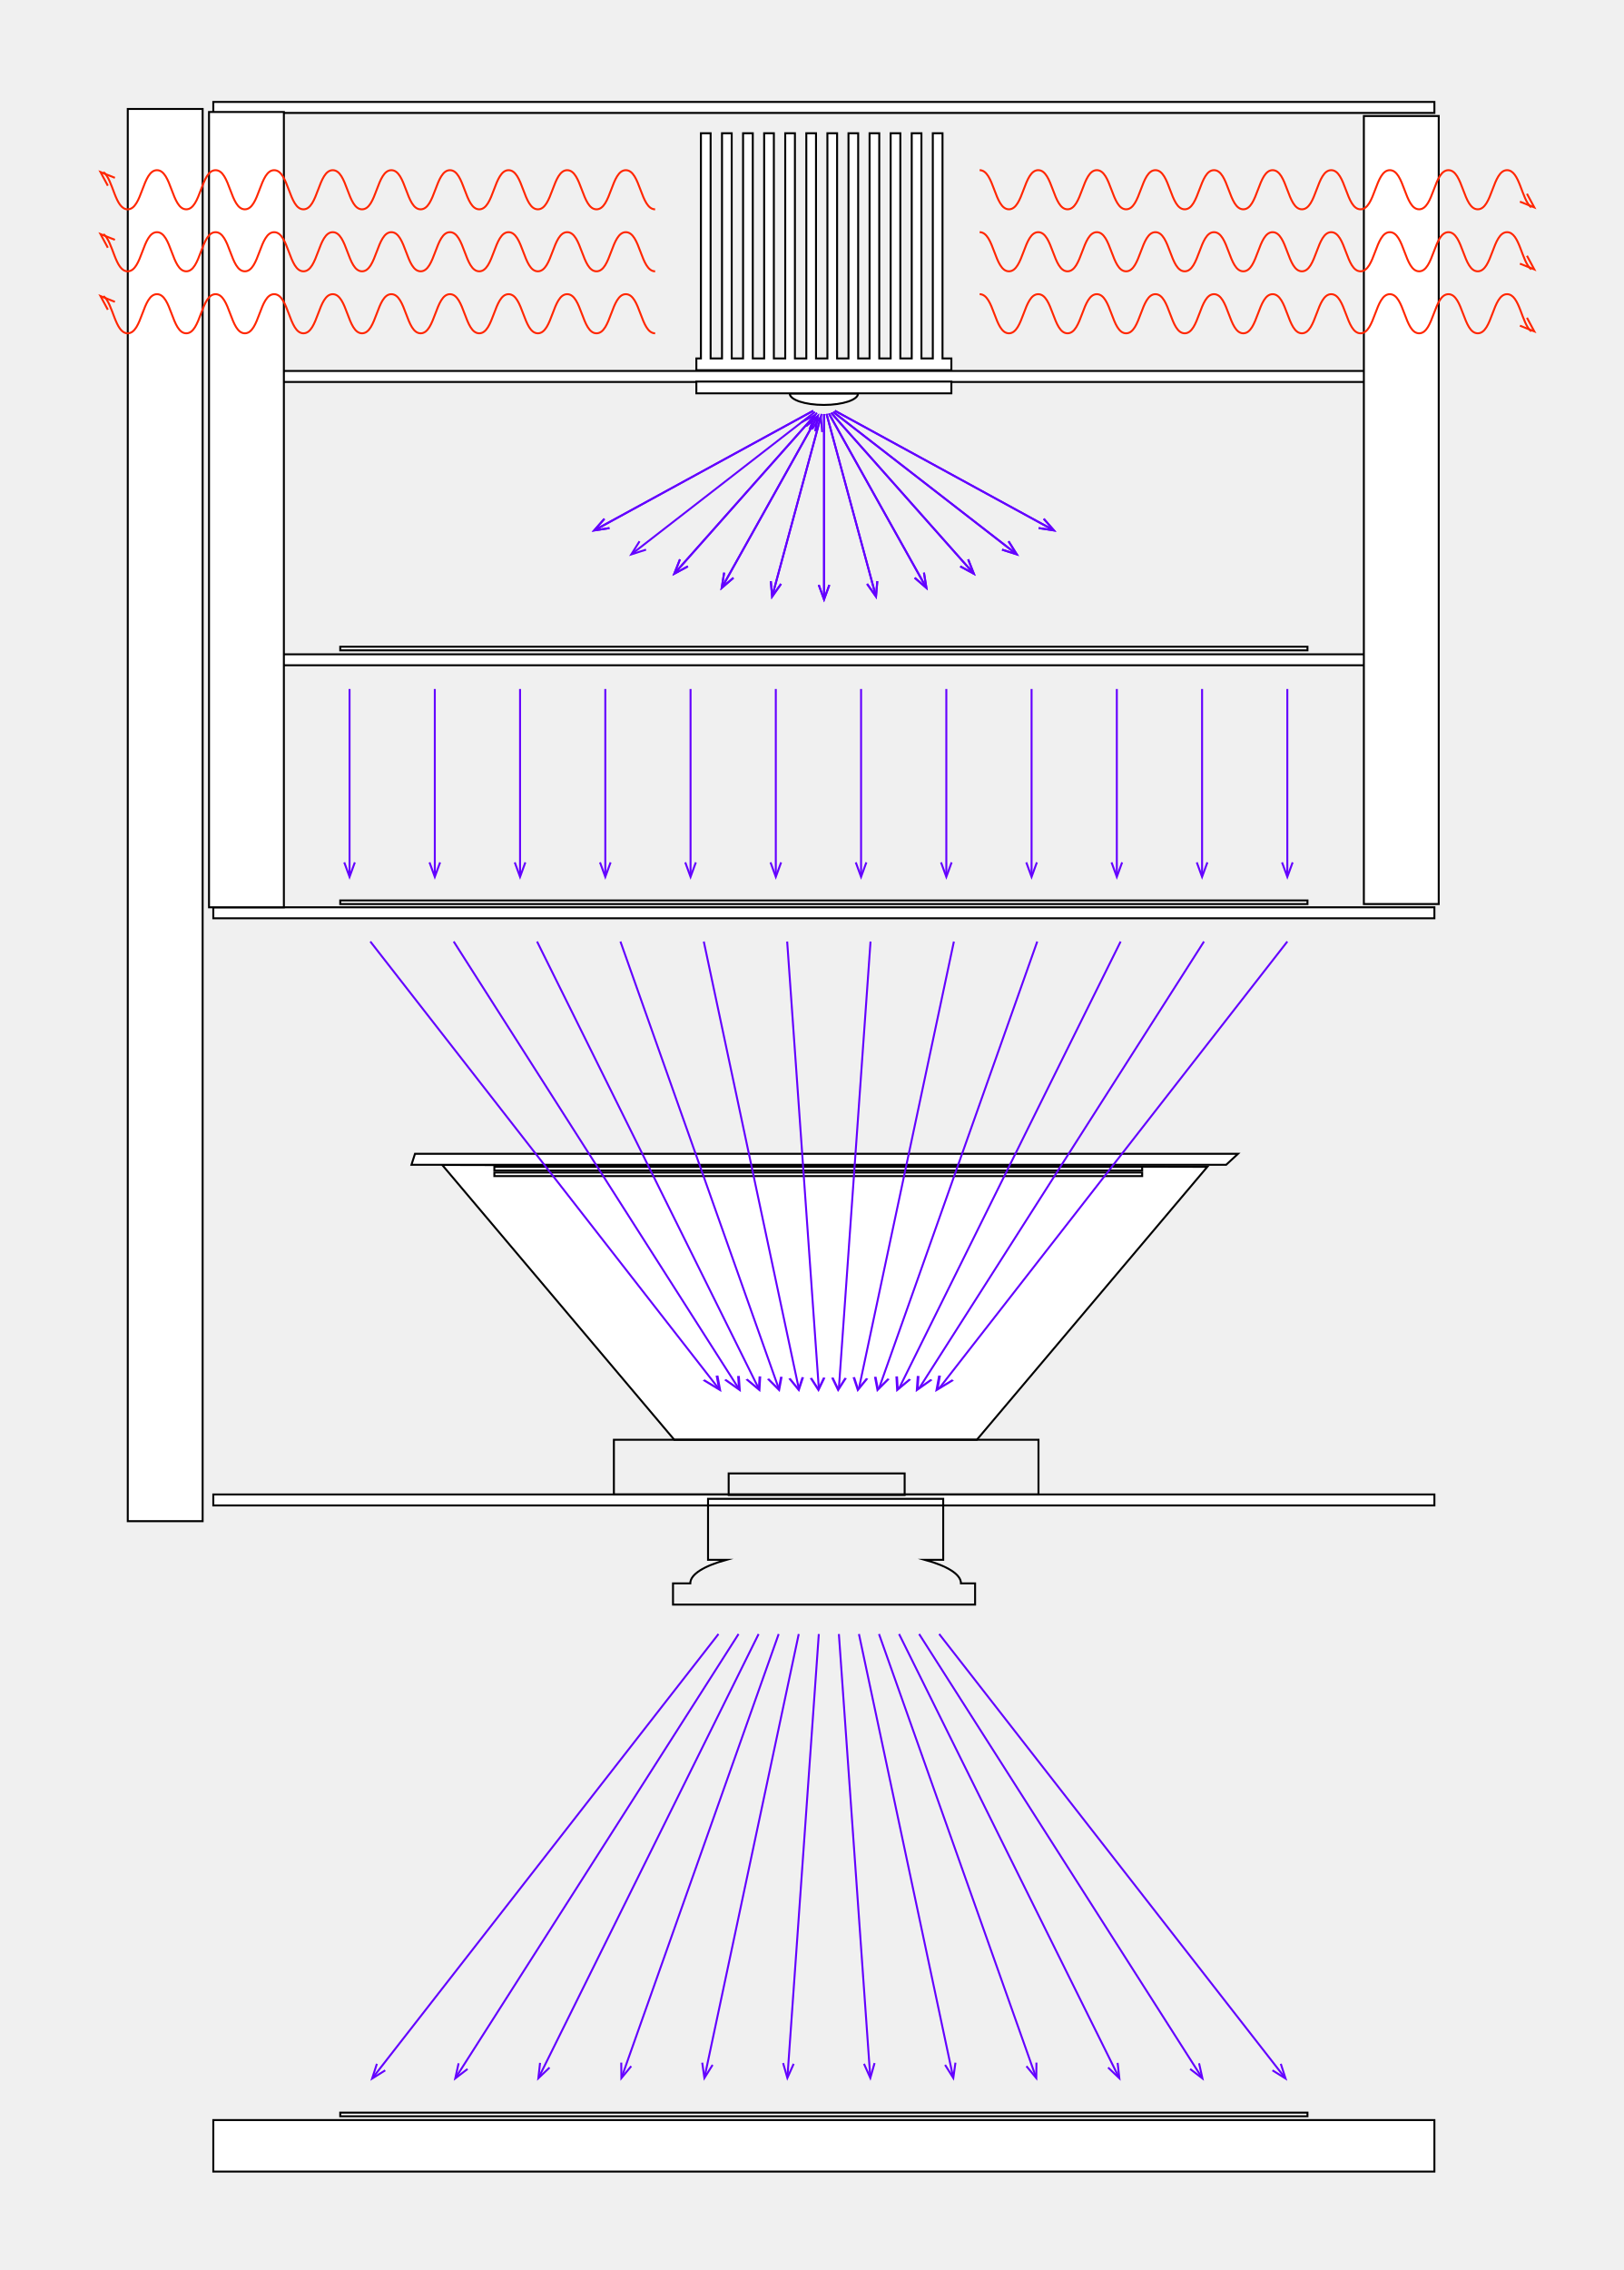
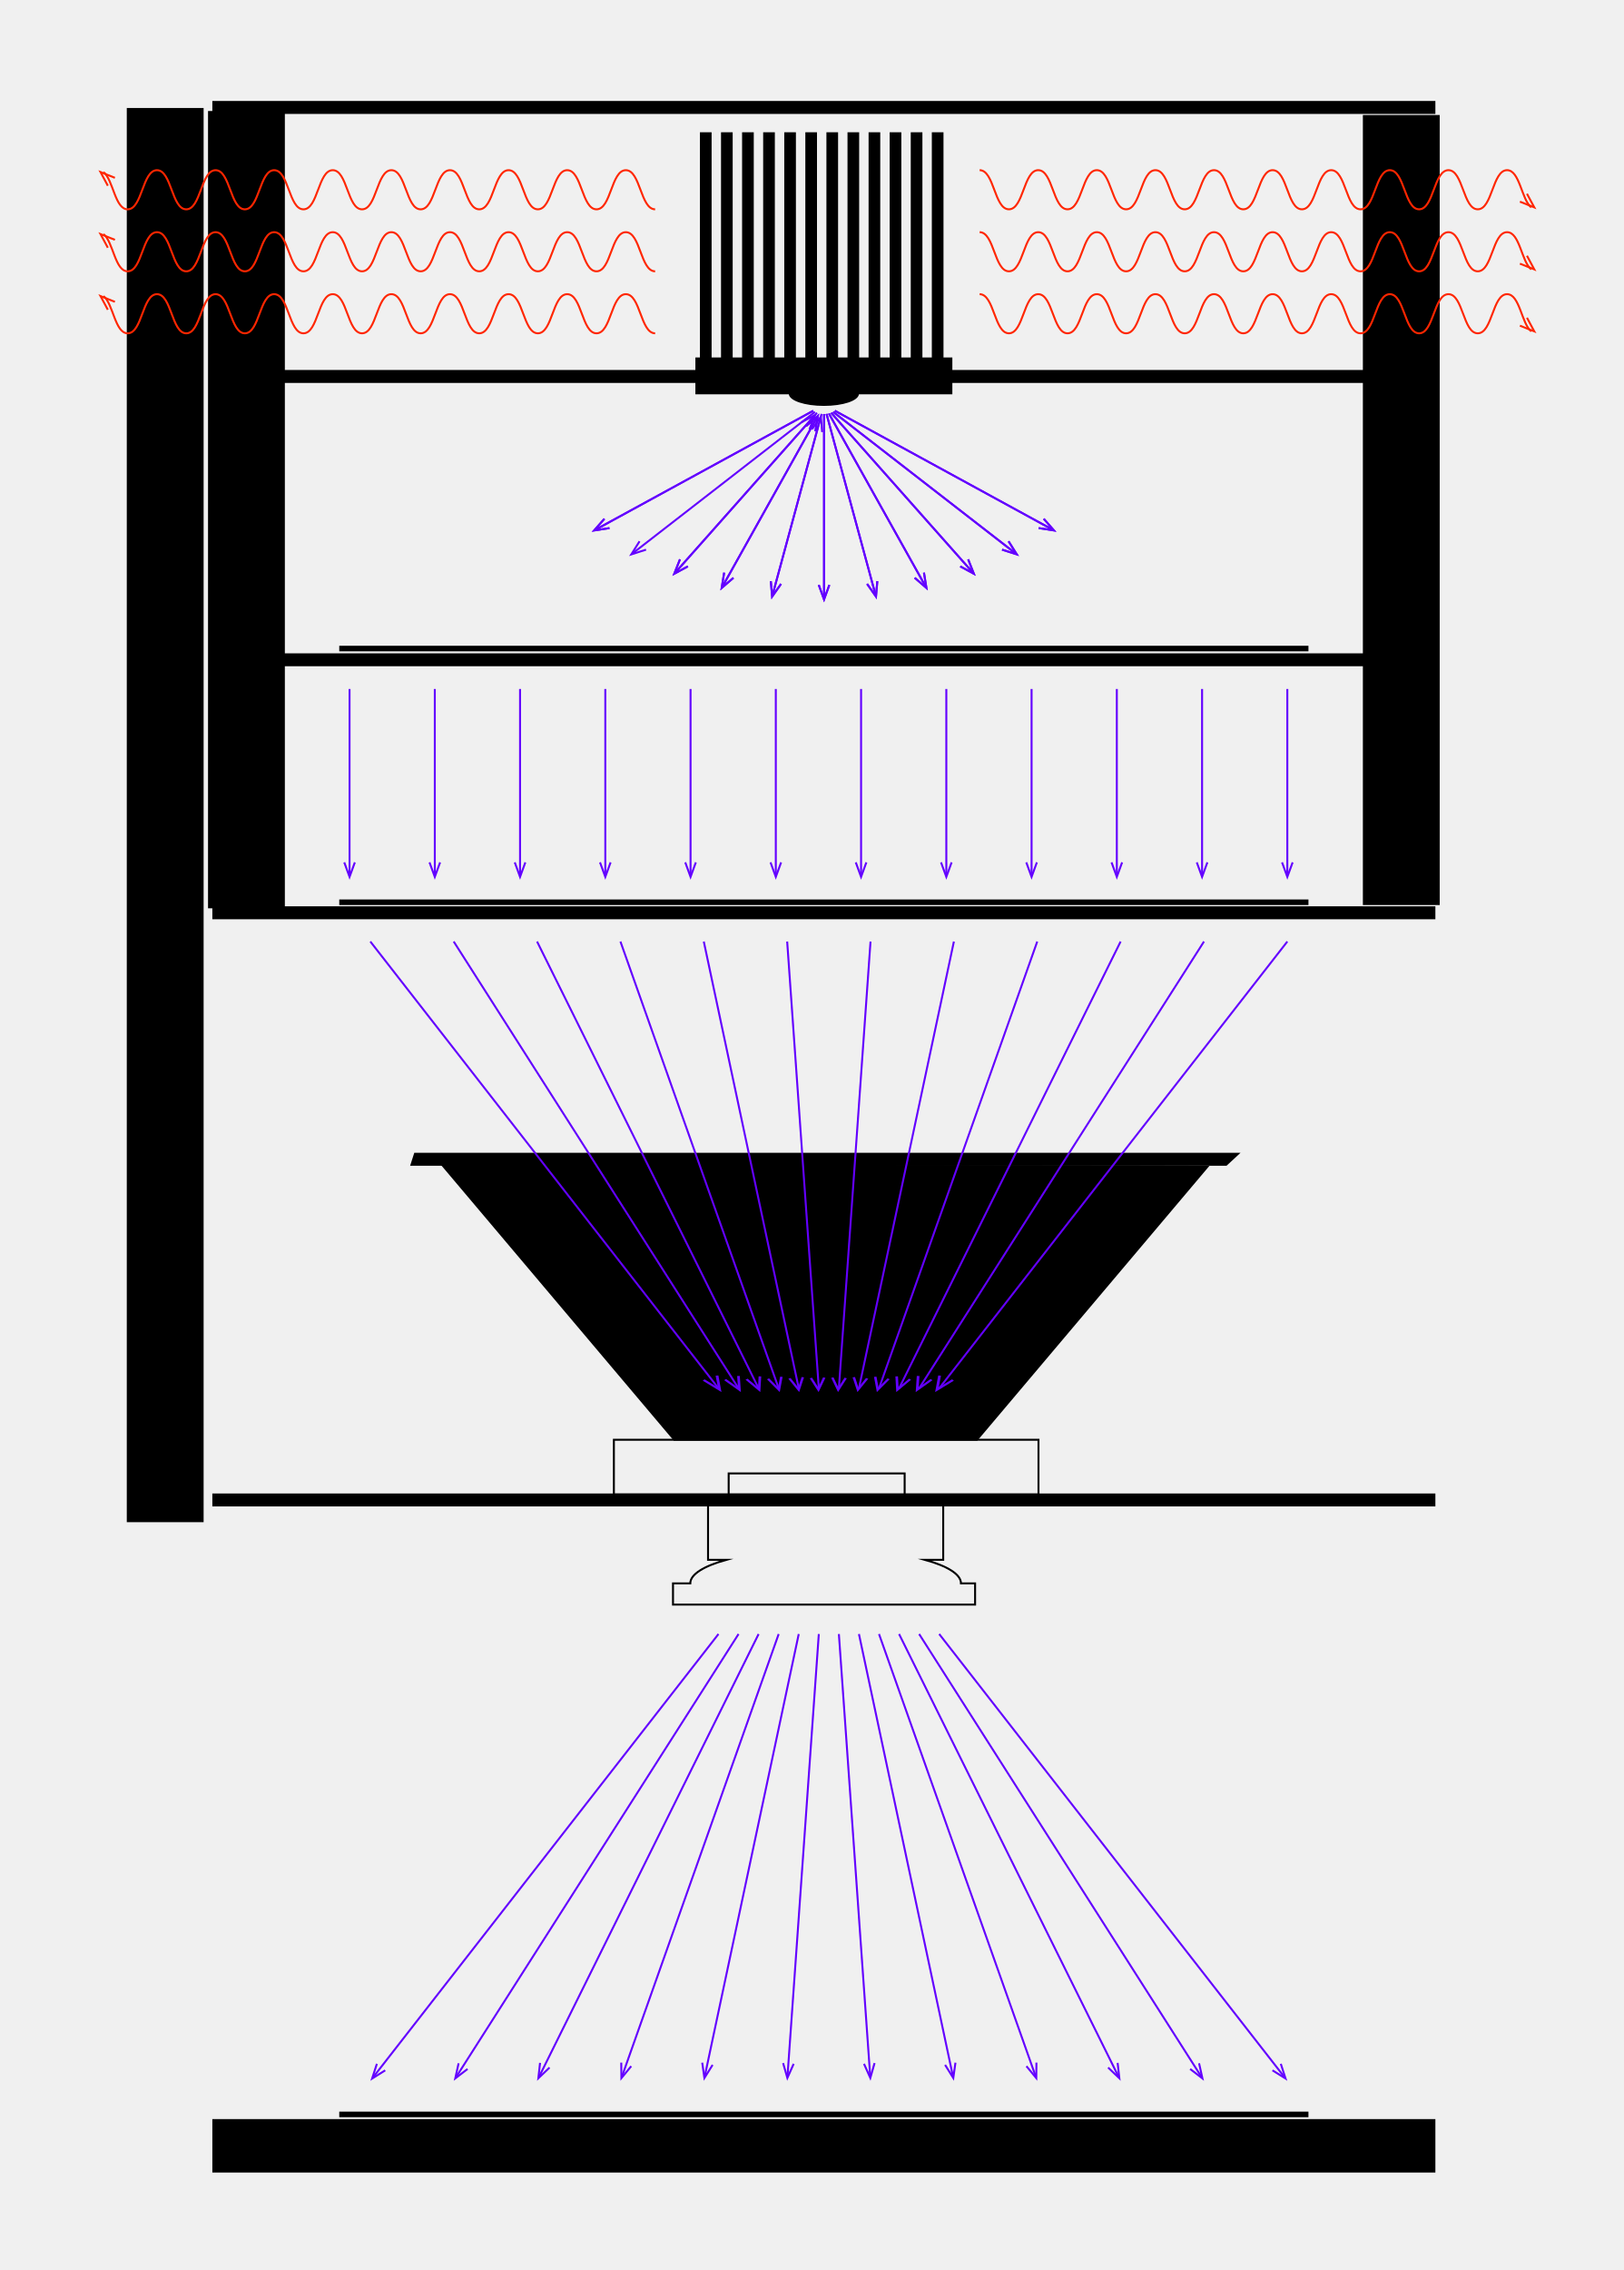
<svg xmlns="http://www.w3.org/2000/svg" id="Layer_2" viewBox="0 0 830 1160.39">
  <defs>
-     <style>.cls-1{fill:#fff;}.cls-1,.cls-2{stroke:#000;}.cls-1,.cls-2,.cls-3,.cls-4{stroke-miterlimit:10;}.cls-2,.cls-3,.cls-4{fill:none;}.cls-3{stroke:#ff2600;}.cls-4{stroke:#6300ff;}.cls-5{fill:#6300ff;}.cls-5,.cls-6{stroke-width:0px;}.cls-6{fill:#ff2600;}</style>
+     <style>background:#fff;.cls-1{fill:#fff;}.cls-1,.cls-2{stroke:#000;}.cls-1,.cls-2,.cls-3,.cls-4{stroke-miterlimit:10;}.cls-2,.cls-3,.cls-4{fill:none;}.cls-3{stroke:#ff2600;}.cls-4{stroke:#6300ff;}.cls-5{fill:#6300ff;}.cls-5,.cls-6{stroke-width:0px;}.cls-6{fill:#ff2600;}</style>
  </defs>
  <line class="cls-1" x1="617.32" y1="596.47" x2="226.11" y2="595.5" />
  <polygon class="cls-1" points="499.48 735.98 617.32 596.47 226.11 595.5 344.77 735.98 499.48 735.98" />
  <rect class="cls-1" x="109.08" y="189.63" width="624.36" height="5.62" transform="translate(842.51 384.88) rotate(180)" />
  <rect class="cls-1" x="109.08" y="52.11" width="624.36" height="5.62" transform="translate(842.51 109.84) rotate(180)" />
  <rect class="cls-1" x="109.08" y="334.46" width="624.36" height="5.62" transform="translate(842.51 674.54) rotate(180)" />
  <rect class="cls-1" x="173.98" y="330.6" width="494.56" height="1.84" transform="translate(842.51 663.04) rotate(180)" />
  <rect class="cls-1" x="173.98" y="460.3" width="494.56" height="1.84" transform="translate(842.51 922.43) rotate(180)" />
  <rect class="cls-1" x="173.98" y="1079.95" width="494.56" height="1.84" transform="translate(842.51 2161.74) rotate(180)" />
  <rect class="cls-1" x="252.76" y="596.47" width="331.24" height="1.84" transform="translate(836.77 1194.79) rotate(180)" />
  <rect class="cls-1" x="252.76" y="599.37" width="331.24" height="1.84" transform="translate(836.77 1200.58) rotate(180)" />
  <rect class="cls-1" x="109.08" y="463.81" width="624.36" height="5.62" transform="translate(842.51 933.23) rotate(180)" />
  <rect class="cls-1" x="109.08" y="763.93" width="624.36" height="5.62" transform="translate(842.51 1533.49) rotate(180)" />
  <polygon class="cls-1" points="212.19 589.8 633.02 589.8 626.95 595.42 210.39 595.42 212.19 589.8" />
  <rect class="cls-1" x="109.08" y="1083.73" width="624.36" height="26.34" transform="translate(842.51 2193.81) rotate(180)" />
  <path class="cls-1" d="m438.74,201.15c0,3.23-7.83,5.84-17.48,5.84s-17.48-2.62-17.48-5.84h34.96Z" />
  <rect class="cls-1" x="356.06" y="195.07" width="130.39" height="6" transform="translate(842.51 396.14) rotate(180)" />
  <polygon class="cls-1" points="356.06 189.23 486.45 189.23 486.45 183.23 481.92 183.23 481.92 68.11 476.96 68.11 476.96 183.23 471.14 183.23 471.14 68.11 466.18 68.11 466.18 183.23 460.36 183.23 460.36 68.11 455.4 68.11 455.4 183.23 449.58 183.23 449.58 68.11 444.62 68.11 444.62 183.23 438.8 183.23 438.8 68.11 433.84 68.11 433.84 183.23 428.02 183.23 428.02 68.11 423.06 68.11 423.06 183.23 417.24 183.23 417.24 68.11 412.28 68.11 412.28 183.23 406.46 183.23 406.46 68.11 401.5 68.11 401.5 183.23 395.69 183.23 395.69 68.11 390.72 68.11 390.72 183.23 384.91 183.23 384.91 68.11 379.94 68.11 379.94 183.23 374.13 183.23 374.13 68.11 369.17 68.11 369.17 183.23 363.35 183.23 363.35 68.11 358.39 68.11 358.39 183.23 356.06 183.23 356.06 189.23" />
  <rect class="cls-1" x="106.87" y="57.26" width="38.28" height="406.55" transform="translate(252.02 521.06) rotate(180)" />
  <rect class="cls-1" x="65.32" y="55.7" width="38.28" height="721.9" transform="translate(168.93 833.3) rotate(180)" />
  <rect class="cls-1" x="697.36" y="59.31" width="38.28" height="402.83" transform="translate(1433 521.44) rotate(180)" />
  <g id="enlarger_lens">
    <path class="cls-2" d="m498.58,820.24v-10.85h-7.22c0-4.64-6.99-8.87-18.42-12.03h9.34v-31.18h-120.25v31.18h9.34c-11.43,3.16-18.42,7.38-18.42,12.03h-8.83v10.85h154.46Z" />
    <rect class="cls-2" x="372.58" y="753.19" width="89.98" height="11.06" />
  </g>
  <rect class="cls-2" x="313.89" y="735.98" width="217.1" height="27.96" />
  <line class="cls-4" x1="421.35" y1="305.09" x2="421.35" y2="211.64" />
  <polygon class="cls-5" points="424.53 299.18 423.59 298.84 421.35 304.99 419.11 298.84 418.17 299.18 421.35 307.91 424.53 299.18" />
  <line class="cls-4" x1="421.35" y1="305.09" x2="421.35" y2="211.64" />
  <polygon class="cls-5" points="424.53 299.18 423.59 298.84 421.35 304.99 419.11 298.84 418.17 299.18 421.35 307.91 424.53 299.18" />
  <line class="cls-4" x1="447.55" y1="303.65" x2="422.61" y2="211.57" />
  <polygon class="cls-5" points="449.08 297.12 448.08 297.03 447.53 303.56 443.76 298.2 442.94 298.78 448.29 306.38 449.08 297.12" />
  <line class="cls-4" x1="447.55" y1="303.65" x2="422.61" y2="211.57" />
  <polygon class="cls-5" points="449.08 297.12 448.08 297.03 447.53 303.56 443.76 298.2 442.94 298.78 448.29 306.38 449.08 297.12" />
  <line class="cls-4" x1="473.03" y1="299.36" x2="423.82" y2="211.36" />
  <polygon class="cls-5" points="472.92 292.65 471.94 292.81 472.98 299.27 468.03 295 467.37 295.75 474.41 301.83 472.92 292.65" />
  <line class="cls-4" x1="473.03" y1="299.36" x2="423.82" y2="211.36" />
  <polygon class="cls-5" points="472.92 292.65 471.94 292.81 472.98 299.27 468.03 295 467.37 295.75 474.41 301.83 472.92 292.65" />
  <line class="cls-4" x1="497.04" y1="292.27" x2="424.96" y2="211.01" />
  <polygon class="cls-5" points="495.5 285.74 494.57 286.11 496.98 292.2 491.22 289.08 490.74 289.96 498.92 294.39 495.5 285.74" />
  <line class="cls-4" x1="497.04" y1="292.27" x2="424.96" y2="211.01" />
  <polygon class="cls-5" points="495.5 285.74 494.57 286.11 496.98 292.2 491.22 289.08 490.74 289.96 498.92 294.39 495.5 285.74" />
  <line class="cls-4" x1="518.84" y1="282.56" x2="425.99" y2="210.54" />
  <polygon class="cls-5" points="516.12 276.43 515.27 276.96 518.76 282.5 512.52 280.5 512.22 281.45 521.07 284.29 516.12 276.43" />
  <line class="cls-4" x1="518.84" y1="282.56" x2="425.99" y2="210.54" />
  <polygon class="cls-5" points="516.12 276.43 515.27 276.96 518.76 282.5 512.52 280.5 512.22 281.45 521.07 284.29 516.12 276.43" />
  <line class="cls-4" x1="537.71" y1="270.49" x2="426.88" y2="209.97" />
  <polygon class="cls-5" points="534.05 264.87 533.3 265.53 537.63 270.45 531.15 269.46 531 270.45 540.19 271.85 534.05 264.87" />
  <line class="cls-4" x1="537.71" y1="270.49" x2="426.88" y2="209.97" />
  <polygon class="cls-5" points="534.05 264.87 533.3 265.53 537.63 270.45 531.15 269.46 531 270.45 540.19 271.85 534.05 264.87" />
  <line class="cls-4" x1="415.83" y1="209.97" x2="305" y2="270.49" />
  <polygon class="cls-5" points="308.66 264.87 309.41 265.53 305.08 270.45 311.56 269.46 311.71 270.45 302.52 271.85 308.66 264.87" />
  <line class="cls-4" x1="415.83" y1="209.97" x2="305" y2="270.49" />
  <polygon class="cls-5" points="308.66 264.87 309.41 265.53 305.08 270.45 311.56 269.46 311.71 270.45 302.52 271.85 308.66 264.87" />
  <line class="cls-4" x1="416.72" y1="210.54" x2="323.87" y2="282.56" />
  <polygon class="cls-5" points="326.59 276.43 327.44 276.96 323.95 282.5 330.18 280.5 330.49 281.45 321.64 284.29 326.59 276.43" />
  <line class="cls-4" x1="415.87" y1="213.13" x2="345.66" y2="292.27" />
  <polygon class="cls-5" points="409.57 215.44 410.05 216.32 415.81 213.2 413.4 219.29 414.33 219.66 417.75 211.01 409.57 215.44" />
  <polygon class="cls-5" points="347.21 285.74 348.14 286.11 345.73 292.2 351.49 289.08 351.96 289.96 343.79 294.39 347.21 285.74" />
  <line class="cls-4" x1="417.75" y1="211.01" x2="345.66" y2="292.27" />
  <polygon class="cls-5" points="347.21 285.74 348.14 286.11 345.73 292.2 351.49 289.08 351.96 289.96 343.79 294.39 347.21 285.74" />
  <line class="cls-4" x1="417.51" y1="213.82" x2="369.67" y2="299.36" />
  <polygon class="cls-5" points="411.85 217.43 412.5 218.19 417.46 213.91 416.41 220.38 417.4 220.54 418.89 211.36 411.85 217.43" />
  <polygon class="cls-5" points="369.78 292.65 370.77 292.81 369.72 299.27 374.68 295 375.34 295.75 368.3 301.83 369.78 292.65" />
  <line class="cls-4" x1="417.51" y1="213.82" x2="369.67" y2="299.36" />
  <polygon class="cls-5" points="411.85 217.43 412.5 218.19 417.46 213.91 416.41 220.38 417.4 220.54 418.89 211.36 411.85 217.43" />
  <polygon class="cls-5" points="369.78 292.65 370.77 292.81 369.72 299.27 374.68 295 375.34 295.75 368.3 301.83 369.78 292.65" />
  <line class="cls-4" x1="419.36" y1="214.3" x2="395.15" y2="303.65" />
  <polygon class="cls-5" points="414.75 219.17 415.57 219.75 419.34 214.39 419.89 220.92 420.89 220.83 420.1 211.57 414.75 219.17" />
  <polygon class="cls-5" points="393.63 297.12 394.63 297.03 395.18 303.56 398.95 298.2 399.77 298.78 394.42 306.38 393.63 297.12" />
  <line class="cls-4" x1="420.1" y1="211.57" x2="395.15" y2="303.65" />
  <polygon class="cls-5" points="393.63 297.12 394.63 297.03 395.18 303.56 398.95 298.2 399.77 298.78 394.42 306.38 393.63 297.12" />
  <line class="cls-4" x1="658.23" y1="446.9" x2="658.23" y2="352.2" />
  <polygon class="cls-5" points="661.42 440.99 660.47 440.65 658.23 446.8 655.99 440.65 655.06 440.99 658.23 449.73 661.42 440.99" />
  <line class="cls-4" x1="614.64" y1="446.9" x2="614.64" y2="352.2" />
  <polygon class="cls-5" points="617.82 440.99 616.88 440.65 614.64 446.8 612.4 440.65 611.46 440.99 614.64 449.73 617.82 440.99" />
  <line class="cls-4" x1="571.05" y1="446.9" x2="571.05" y2="352.2" />
  <polygon class="cls-5" points="574.23 440.99 573.29 440.65 571.05 446.8 568.81 440.65 567.87 440.99 571.05 449.73 574.23 440.99" />
  <line class="cls-4" x1="527.46" y1="446.9" x2="527.46" y2="352.2" />
  <polygon class="cls-5" points="530.64 440.99 529.7 440.65 527.46 446.8 525.22 440.65 524.28 440.99 527.46 449.73 530.64 440.99" />
  <line class="cls-4" x1="483.87" y1="446.9" x2="483.87" y2="352.2" />
  <polygon class="cls-5" points="487.05 440.99 486.11 440.65 483.87 446.8 481.63 440.65 480.69 440.99 483.87 449.73 487.05 440.99" />
  <line class="cls-4" x1="440.28" y1="446.9" x2="440.28" y2="352.2" />
  <polygon class="cls-5" points="443.46 440.99 442.52 440.65 440.28 446.8 438.04 440.65 437.1 440.99 440.28 449.73 443.46 440.99" />
  <line class="cls-4" x1="396.68" y1="446.9" x2="396.68" y2="352.2" />
  <polygon class="cls-5" points="399.87 440.99 398.93 440.65 396.68 446.8 394.44 440.65 393.51 440.99 396.68 449.73 399.87 440.99" />
  <line class="cls-4" x1="353.09" y1="446.9" x2="353.09" y2="352.2" />
  <polygon class="cls-5" points="356.27 440.99 355.33 440.65 353.09 446.8 350.85 440.65 349.91 440.99 353.09 449.73 356.27 440.99" />
  <line class="cls-4" x1="309.5" y1="446.9" x2="309.5" y2="352.2" />
  <polygon class="cls-5" points="312.68 440.99 311.74 440.65 309.5 446.8 307.26 440.65 306.32 440.99 309.5 449.73 312.68 440.99" />
  <line class="cls-4" x1="265.91" y1="446.9" x2="265.91" y2="352.2" />
  <polygon class="cls-5" points="269.09 440.99 268.15 440.65 265.91 446.8 263.67 440.65 262.73 440.99 265.91 449.73 269.09 440.99" />
  <line class="cls-4" x1="222.32" y1="446.9" x2="222.32" y2="352.2" />
  <polygon class="cls-5" points="225.5 440.99 224.56 440.65 222.32 446.8 220.08 440.65 219.14 440.99 222.32 449.73 225.5 440.99" />
  <line class="cls-4" x1="178.73" y1="446.9" x2="178.73" y2="352.2" />
  <polygon class="cls-5" points="181.91 440.99 180.97 440.65 178.73 446.8 176.49 440.65 175.55 440.99 178.73 449.73 181.91 440.99" />
  <line class="cls-4" x1="480.23" y1="709.7" x2="658.23" y2="481.3" />
  <line class="cls-4" x1="469.97" y1="709.7" x2="615.61" y2="481.3" />
  <line class="cls-4" x1="459.71" y1="709.7" x2="572.99" y2="481.3" />
  <line class="cls-4" x1="449.45" y1="709.7" x2="530.36" y2="481.3" />
  <line class="cls-4" x1="439.19" y1="709.7" x2="487.74" y2="481.3" />
  <line class="cls-4" x1="428.93" y1="709.7" x2="445.11" y2="481.3" />
  <line class="cls-4" x1="418.67" y1="709.7" x2="402.49" y2="481.3" />
  <line class="cls-4" x1="408.41" y1="709.7" x2="359.86" y2="481.3" />
  <line class="cls-4" x1="398.15" y1="709.7" x2="317.24" y2="481.3" />
  <line class="cls-4" x1="387.89" y1="709.7" x2="274.61" y2="481.3" />
  <line class="cls-4" x1="377.63" y1="709.7" x2="231.99" y2="481.3" />
  <line class="cls-4" x1="367.37" y1="709.7" x2="189.36" y2="481.3" />
  <line class="cls-4" x1="367.37" y1="835.29" x2="191.1" y2="1061.46" />
  <polygon class="cls-5" points="192.23 1054.84 193.18 1055.15 191.16 1061.38 196.71 1057.9 197.24 1058.75 189.36 1063.69 192.23 1054.84" />
  <line class="cls-4" x1="377.63" y1="835.29" x2="233.51" y2="1061.31" />
  <polygon class="cls-5" points="234 1054.61 234.98 1054.83 233.56 1061.22 238.76 1057.24 239.37 1058.03 231.99 1063.69 234 1054.61" />
  <line class="cls-4" x1="387.89" y1="835.29" x2="275.87" y2="1061.16" />
  <polygon class="cls-5" points="275.64 1054.45 276.64 1054.56 275.91 1061.07 280.65 1056.55 281.34 1057.27 274.61 1063.69 275.64 1054.45" />
  <line class="cls-4" x1="398.15" y1="835.29" x2="318.18" y2="1061.02" />
  <polygon class="cls-5" points="317.16 1054.39 318.16 1054.38 318.21 1060.93 322.38 1055.88 323.15 1056.51 317.24 1063.69 317.16 1054.39" />
  <line class="cls-4" x1="408.41" y1="835.29" x2="360.45" y2="1060.92" />
  <polygon class="cls-5" points="358.57 1054.48 359.56 1054.34 360.47 1060.83 363.94 1055.27 364.79 1055.8 359.86 1063.69 358.57 1054.48" />
  <line class="cls-4" x1="418.67" y1="835.29" x2="402.69" y2="1060.87" />
  <polygon class="cls-5" points="399.93 1054.75 400.89 1054.47 402.69 1060.77 405.36 1054.79 406.28 1055.2 402.49 1063.69 399.93 1054.75" />
  <line class="cls-4" x1="428.93" y1="835.29" x2="444.91" y2="1060.87" />
  <polygon class="cls-5" points="441.32 1055.2 442.23 1054.79 444.9 1060.77 446.7 1054.47 447.67 1054.75 445.11 1063.69 441.32 1055.2" />
  <line class="cls-4" x1="439.19" y1="835.29" x2="487.15" y2="1060.92" />
  <polygon class="cls-5" points="482.81 1055.8 483.66 1055.27 487.13 1060.83 488.04 1054.34 489.03 1054.48 487.74 1063.69 482.81 1055.8" />
  <line class="cls-4" x1="449.45" y1="835.29" x2="529.42" y2="1061.02" />
  <polygon class="cls-5" points="524.44 1056.51 525.22 1055.88 529.38 1060.93 529.44 1054.38 530.44 1054.39 530.36 1063.69 524.44 1056.51" />
  <line class="cls-4" x1="459.71" y1="835.29" x2="571.73" y2="1061.16" />
  <polygon class="cls-5" points="566.25 1057.27 566.94 1056.55 571.69 1061.07 570.96 1054.56 571.95 1054.45 572.99 1063.69 566.25 1057.27" />
  <line class="cls-4" x1="469.97" y1="835.29" x2="614.09" y2="1061.31" />
  <polygon class="cls-5" points="608.23 1058.03 608.84 1057.24 614.04 1061.22 612.62 1054.83 613.59 1054.61 615.61 1063.69 608.23 1058.03" />
  <line class="cls-4" x1="480.23" y1="835.29" x2="656.5" y2="1061.46" />
  <polygon class="cls-5" points="650.36 1058.75 650.89 1057.9 656.44 1061.38 654.42 1055.15 655.37 1054.84 658.23 1063.69 650.36 1058.75" />
  <polygon class="cls-5" points="487.74 705.77 486.77 705.1 480.01 709.21 481.12 703.23 479.72 703.12 478.14 711.61 487.74 705.77" />
  <polygon class="cls-5" points="476.79 705.53 475.78 704.93 469.74 709.21 470.14 703.4 468.77 703.36 468.21 711.61 476.79 705.53" />
  <polygon class="cls-5" points="465.84 705.29 464.8 704.76 459.47 709.21 459.15 703.57 457.83 703.6 458.28 711.61 465.84 705.29" />
  <polygon class="cls-5" points="454.9 705.05 453.81 704.59 449.2 709.21 448.16 703.74 446.88 703.84 448.35 711.61 454.9 705.05" />
  <polygon class="cls-5" points="443.95 704.81 442.82 704.42 438.93 709.21 437.18 703.91 435.94 704.09 438.42 711.61 443.95 704.81" />
  <polygon class="cls-5" points="433 704.57 431.84 704.25 428.66 709.21 426.19 704.08 424.99 704.33 428.49 711.61 433 704.57" />
  <polygon class="cls-5" points="422.06 704.33 420.85 704.08 418.39 709.21 415.21 704.25 414.04 704.57 418.56 711.61 422.06 704.33" />
  <polygon class="cls-5" points="411.11 704.09 409.87 703.91 408.12 709.21 404.22 704.42 403.1 704.81 408.63 711.61 411.11 704.09" />
  <polygon class="cls-5" points="400.16 703.84 398.88 703.74 397.85 709.21 393.23 704.59 392.15 705.05 398.7 711.61 400.16 703.84" />
  <polygon class="cls-5" points="389.22 703.6 387.89 703.57 387.57 709.21 382.25 704.76 381.2 705.29 388.76 711.61 389.22 703.6" />
  <polygon class="cls-5" points="378.27 703.36 376.91 703.4 377.3 709.21 371.26 704.93 370.26 705.53 378.83 711.61 378.27 703.36" />
  <polygon class="cls-5" points="367.33 703.12 365.92 703.23 367.03 709.21 360.28 705.1 359.31 705.77 368.9 711.61 367.33 703.12" />
  <path class="cls-3" d="m52.95,151.36c4.98,4.03,5.85,19.02,12.33,19.02,7.49,0,7.49-20,14.98-20s7.49,20,14.98,20,7.49-20,14.98-20,7.49,20,14.98,20,7.49-20,14.98-20,7.49,20,14.98,20,7.49-20,14.98-20,7.49,20,14.98,20,7.49-20,14.99-20,7.49,20,14.98,20,7.49-20,14.98-20,7.49,20,14.98,20,7.49-20,14.99-20,7.49,20,14.98,20,7.49-20,14.99-20,7.49,20,14.99,20,7.5-20,14.99-20,7.5,20,14.99,20" />
  <polygon class="cls-6" points="54.7 158.57 55.58 158.1 52.48 152.33 58.57 154.76 58.94 153.83 50.3 150.38 54.7 158.57" />
  <path class="cls-3" d="m52.95,119.67c4.98,4.03,5.85,19.02,12.33,19.02,7.49,0,7.49-20,14.98-20s7.49,20,14.98,20,7.49-20,14.98-20,7.49,20,14.98,20,7.49-20,14.98-20,7.49,20,14.98,20,7.49-20,14.98-20,7.49,20,14.98,20,7.49-20,14.99-20,7.49,20,14.98,20,7.49-20,14.98-20,7.49,20,14.98,20,7.49-20,14.99-20,7.49,20,14.98,20,7.49-20,14.99-20,7.49,20,14.99,20,7.5-20,14.99-20,7.5,20,14.99,20" />
  <polygon class="cls-6" points="54.7 126.88 55.58 126.4 52.48 120.63 58.57 123.06 58.94 122.13 50.3 118.69 54.7 126.88" />
  <path class="cls-3" d="m52.95,87.98c4.98,4.03,5.85,19.02,12.33,19.02,7.49,0,7.49-20,14.98-20s7.49,20,14.98,20,7.49-20,14.98-20,7.49,20,14.98,20,7.49-20,14.98-20,7.49,20,14.98,20,7.49-20,14.98-20,7.49,20,14.98,20,7.49-20,14.99-20,7.49,20,14.98,20,7.49-20,14.98-20,7.49,20,14.98,20,7.49-20,14.99-20,7.49,20,14.98,20,7.49-20,14.99-20,7.49,20,14.99,20,7.5-20,14.99-20,7.5,20,14.99,20" />
  <polygon class="cls-6" points="54.7 95.19 55.58 94.71 52.48 88.94 58.57 91.37 58.94 90.44 50.3 86.99 54.7 95.19" />
  <path class="cls-3" d="m500.9,150.38c7.49,0,7.49,20,14.98,20s7.49-20,14.98-20,7.49,20,14.98,20,7.49-20,14.98-20,7.49,20,14.98,20,7.49-20,14.98-20,7.49,20,14.98,20,7.49-20,14.98-20,7.49,20,14.98,20,7.49-20,14.99-20,7.49,20,14.98,20,7.49-20,14.98-20,7.49,20,14.98,20,7.49-20,14.99-20,7.49,20,14.98,20,7.49-20,14.99-20,7.49,20,14.99,20,7.5-20,14.99-20c6.49,0,7.36,14.99,12.34,19.02" />
  <polygon class="cls-6" points="776.97 166.94 777.34 166.01 783.42 168.43 780.32 162.66 781.2 162.19 785.6 170.38 776.97 166.94" />
  <path class="cls-3" d="m500.9,118.69c7.49,0,7.49,20,14.98,20s7.49-20,14.98-20,7.49,20,14.98,20,7.49-20,14.98-20,7.49,20,14.98,20,7.49-20,14.98-20,7.49,20,14.98,20,7.49-20,14.98-20,7.49,20,14.98,20,7.49-20,14.99-20,7.49,20,14.98,20,7.49-20,14.98-20,7.49,20,14.98,20,7.49-20,14.99-20,7.49,20,14.98,20,7.49-20,14.99-20,7.49,20,14.99,20,7.5-20,14.99-20c6.49,0,7.36,14.99,12.34,19.02" />
  <polygon class="cls-6" points="776.97 135.24 777.34 134.31 783.42 136.74 780.32 130.97 781.2 130.5 785.6 138.69 776.97 135.24" />
  <path class="cls-3" d="m500.9,86.99c7.49,0,7.49,20,14.98,20s7.49-20,14.98-20,7.49,20,14.98,20,7.49-20,14.98-20,7.49,20,14.98,20,7.49-20,14.98-20,7.49,20,14.98,20,7.49-20,14.98-20,7.49,20,14.98,20,7.49-20,14.99-20,7.49,20,14.98,20,7.49-20,14.98-20,7.49,20,14.98,20,7.49-20,14.99-20,7.49,20,14.98,20,7.49-20,14.99-20,7.49,20,14.99,20,7.5-20,14.99-20c6.49,0,7.36,14.99,12.34,19.02" />
  <polygon class="cls-6" points="776.97 103.55 777.34 102.62 783.42 105.05 780.32 99.28 781.2 98.81 785.6 106.99 776.97 103.55" />
  <text />
</svg>
